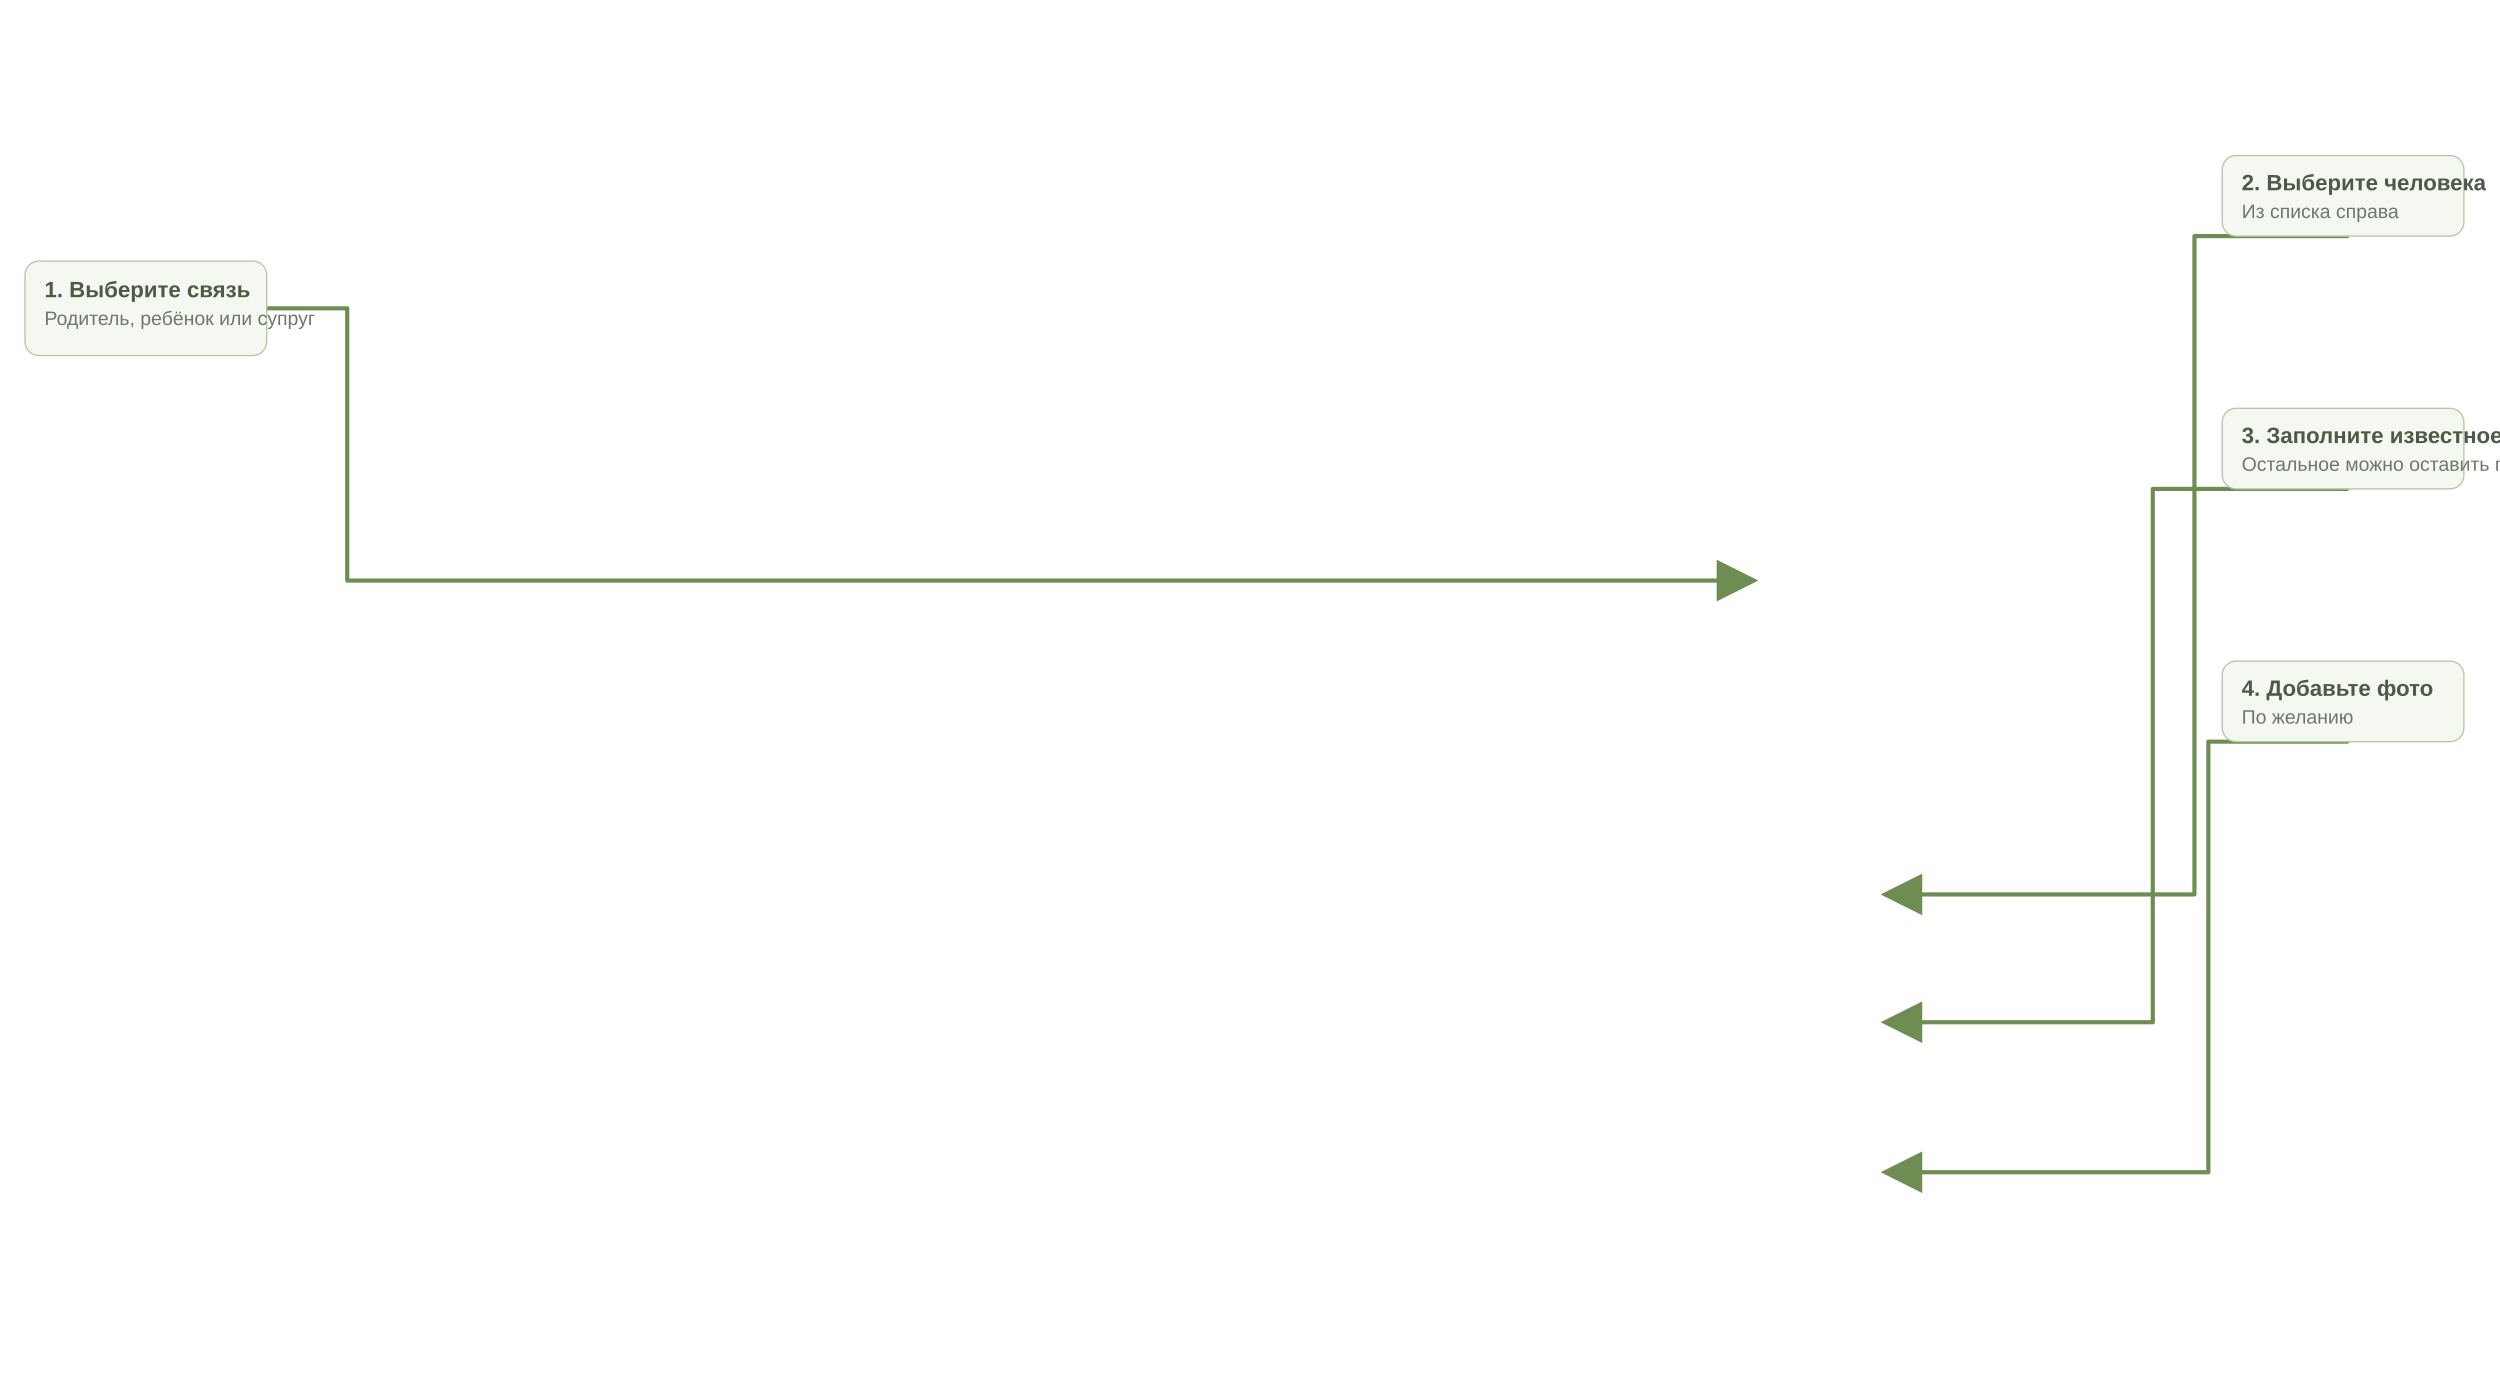
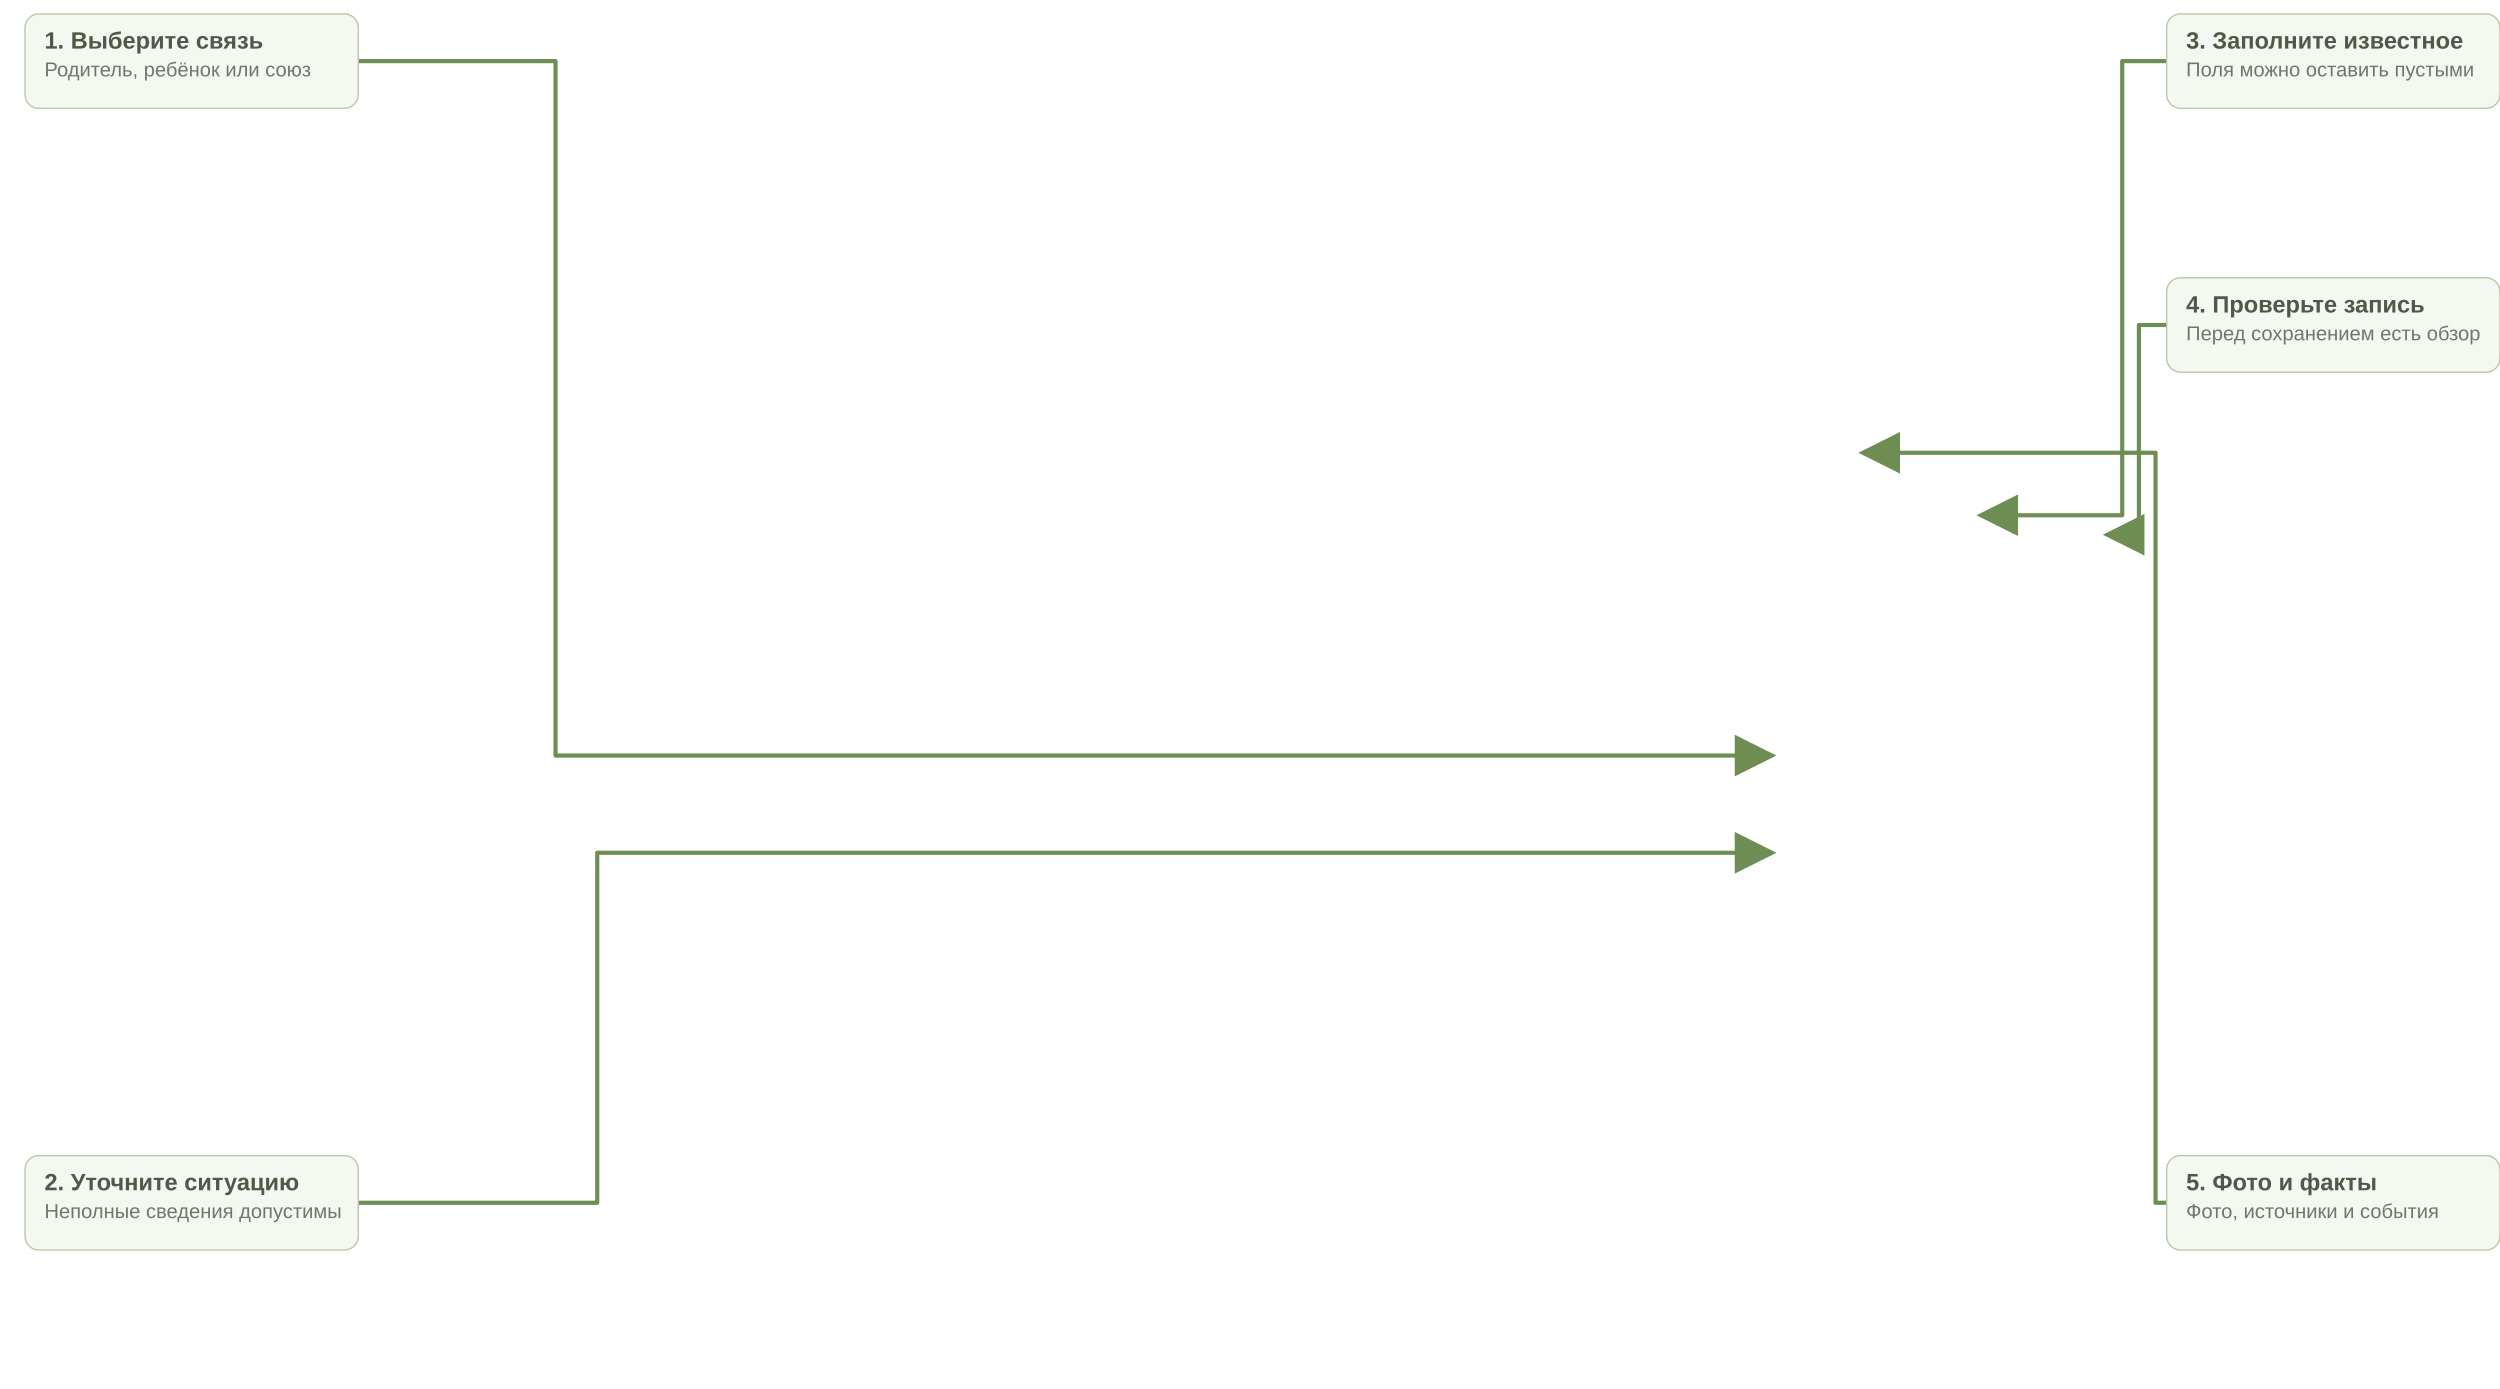
- <svg xmlns="http://www.w3.org/2000/svg" width="1800" height="1000" viewBox="0 0 1800 1000" data-source="source-03-person.jpg" role="img" aria-label="Форма добавления человека с подсказками">
+ <svg xmlns="http://www.w3.org/2000/svg" width="1800" height="1000" viewBox="0 0 1800 1000" data-source="source-03-person.jpg" data-captured-from="electron-desktop" role="img" aria-label="Мастер добавления человека с подписями шагов и связей">
  <defs>
    <marker id="arrow" markerWidth="10" markerHeight="10" refX="8" refY="5" orient="auto">
      <path d="M0 0 10 5 0 10Z" fill="#6e8d52" />
    </marker>
-     <style>.label{font:600 16px Arial,sans-serif;fill:#4e5947}.note{font:400 14px Arial,sans-serif;fill:#6f7769}.line{fill:none;stroke:#6e8d52;stroke-width:3;stroke-linecap:round;stroke-linejoin:round;marker-end:url(#arrow)}</style>
+     <style>.label{font:700 17px Arial,sans-serif;fill:#4e5947}.note{font:400 14.5px Arial,sans-serif;fill:#6f7769}.line{fill:none;stroke:#6e8d52;stroke-width:3;stroke-linecap:round;stroke-linejoin:round;marker-end:url(#arrow)}</style>
  </defs>
-   <path class="line" d="M160 222H250V418H1260" />
-   <path class="line" d="M1690 170H1580V644H1360" />
-   <path class="line" d="M1690 352H1550V736H1360" />
-   <path class="line" d="M1690 534H1590V844H1360" />
+   <path class="line" d="M258 44H400V544H1273" />
+   <path class="line" d="M258 866H430V614H1273" />
+   <path class="line" d="M1560 44H1528V371H1429" />
+   <path class="line" d="M1560 234H1540V385H1520" />
+   <path class="line" d="M1560 866H1552V326H1344" />
  <g>
-     <rect x="18" y="188" width="174" height="68" rx="10" fill="#f4f8f0" stroke="#b7c8aa" />
-     <text x="32" y="214" class="label">
+     <rect x="18" y="10" width="240" height="68" rx="10" fill="#f4f8f0" stroke="#b7c8aa" />
+     <text x="32" y="35" class="label">
      <tspan x="32">1. Выберите связь</tspan>
-       <tspan x="32" dy="20" class="note">Родитель, ребёнок или супруг</tspan>
+       <tspan x="32" dy="20" class="note">Родитель, ребёнок или союз</tspan>
    </text>
-     <rect x="1600" y="112" width="174" height="58" rx="10" fill="#f4f8f0" stroke="#b7c8aa" />
-     <text x="1614" y="137" class="label">
-       <tspan x="1614">2. Выберите человека</tspan>
-       <tspan x="1614" dy="20" class="note">Из списка справа</tspan>
+   </g>
+   <g>
+     <rect x="18" y="832" width="240" height="68" rx="10" fill="#f4f8f0" stroke="#b7c8aa" />
+     <text x="32" y="857" class="label">
+       <tspan x="32">2. Уточните ситуацию</tspan>
+       <tspan x="32" dy="20" class="note">Неполные сведения допустимы</tspan>
    </text>
-     <rect x="1600" y="294" width="174" height="58" rx="10" fill="#f4f8f0" stroke="#b7c8aa" />
-     <text x="1614" y="319" class="label">
-       <tspan x="1614">3. Заполните известное</tspan>
-       <tspan x="1614" dy="20" class="note">Остальное можно оставить пустым</tspan>
+   </g>
+   <g>
+     <rect x="1560" y="10" width="240" height="68" rx="10" fill="#f4f8f0" stroke="#b7c8aa" />
+     <text x="1574" y="35" class="label">
+       <tspan x="1574">3. Заполните известное</tspan>
+       <tspan x="1574" dy="20" class="note">Поля можно оставить пустыми</tspan>
    </text>
-     <rect x="1600" y="476" width="174" height="58" rx="10" fill="#f4f8f0" stroke="#b7c8aa" />
-     <text x="1614" y="501" class="label">
-       <tspan x="1614">4. Добавьте фото</tspan>
-       <tspan x="1614" dy="20" class="note">По желанию</tspan>
+   </g>
+   <g>
+     <rect x="1560" y="200" width="240" height="68" rx="10" fill="#f4f8f0" stroke="#b7c8aa" />
+     <text x="1574" y="225" class="label">
+       <tspan x="1574">4. Проверьте запись</tspan>
+       <tspan x="1574" dy="20" class="note">Перед сохранением есть обзор</tspan>
+     </text>
+   </g>
+   <g>
+     <rect x="1560" y="832" width="240" height="68" rx="10" fill="#f4f8f0" stroke="#b7c8aa" />
+     <text x="1574" y="857" class="label">
+       <tspan x="1574">5. Фото и факты</tspan>
+       <tspan x="1574" dy="20" class="note">Фото, источники и события</tspan>
    </text>
  </g>
</svg>
